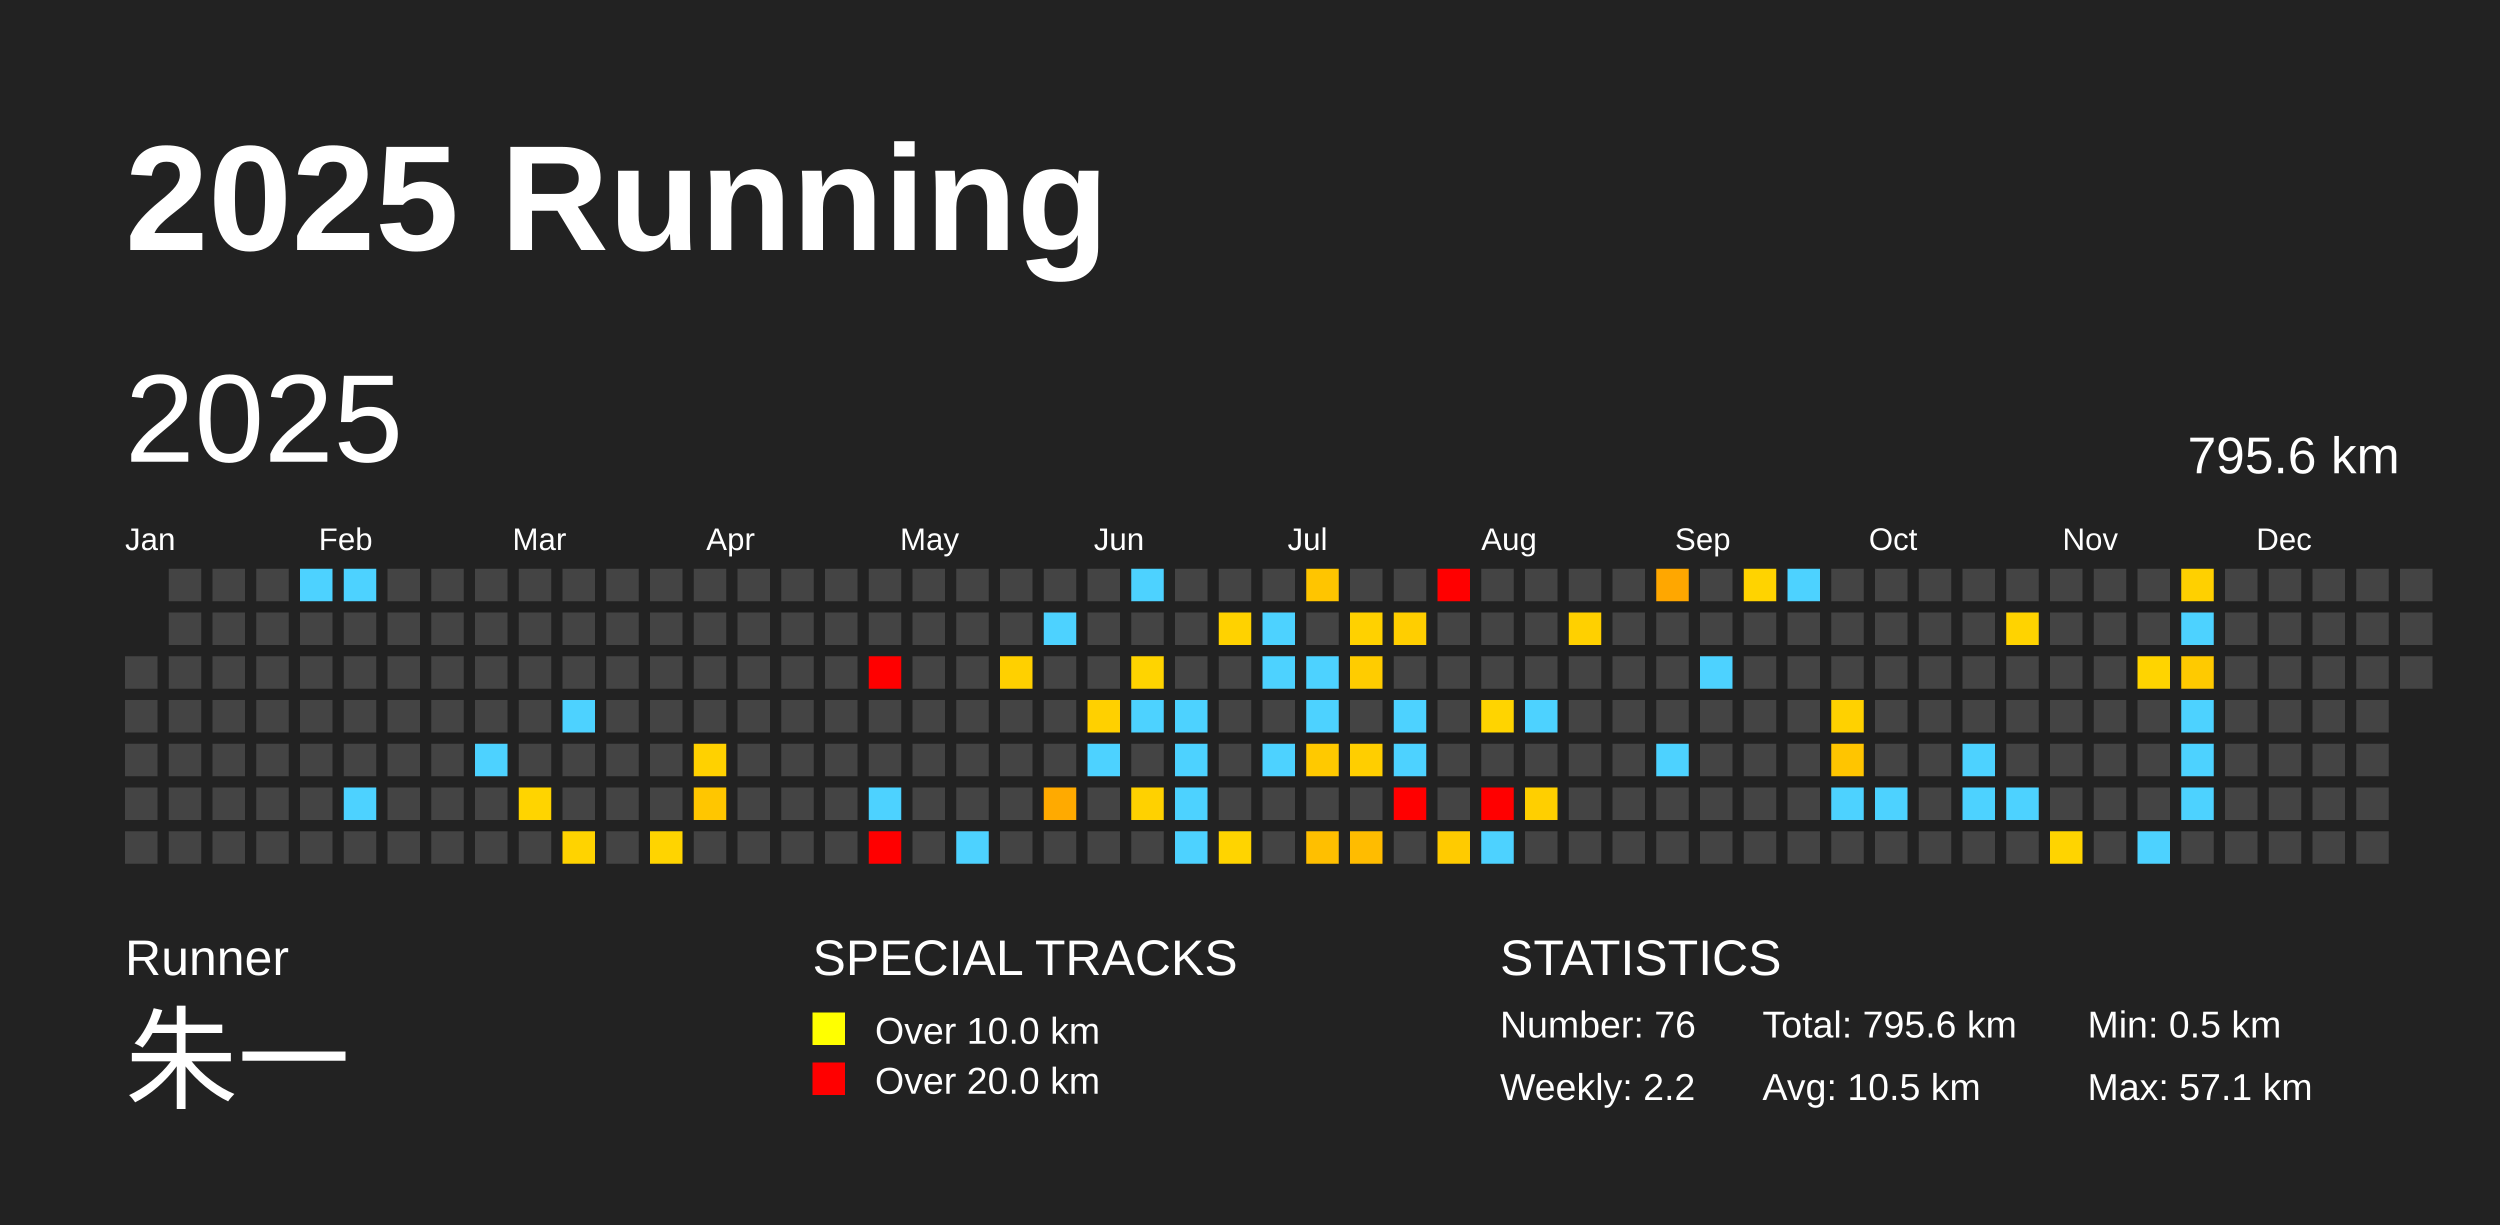
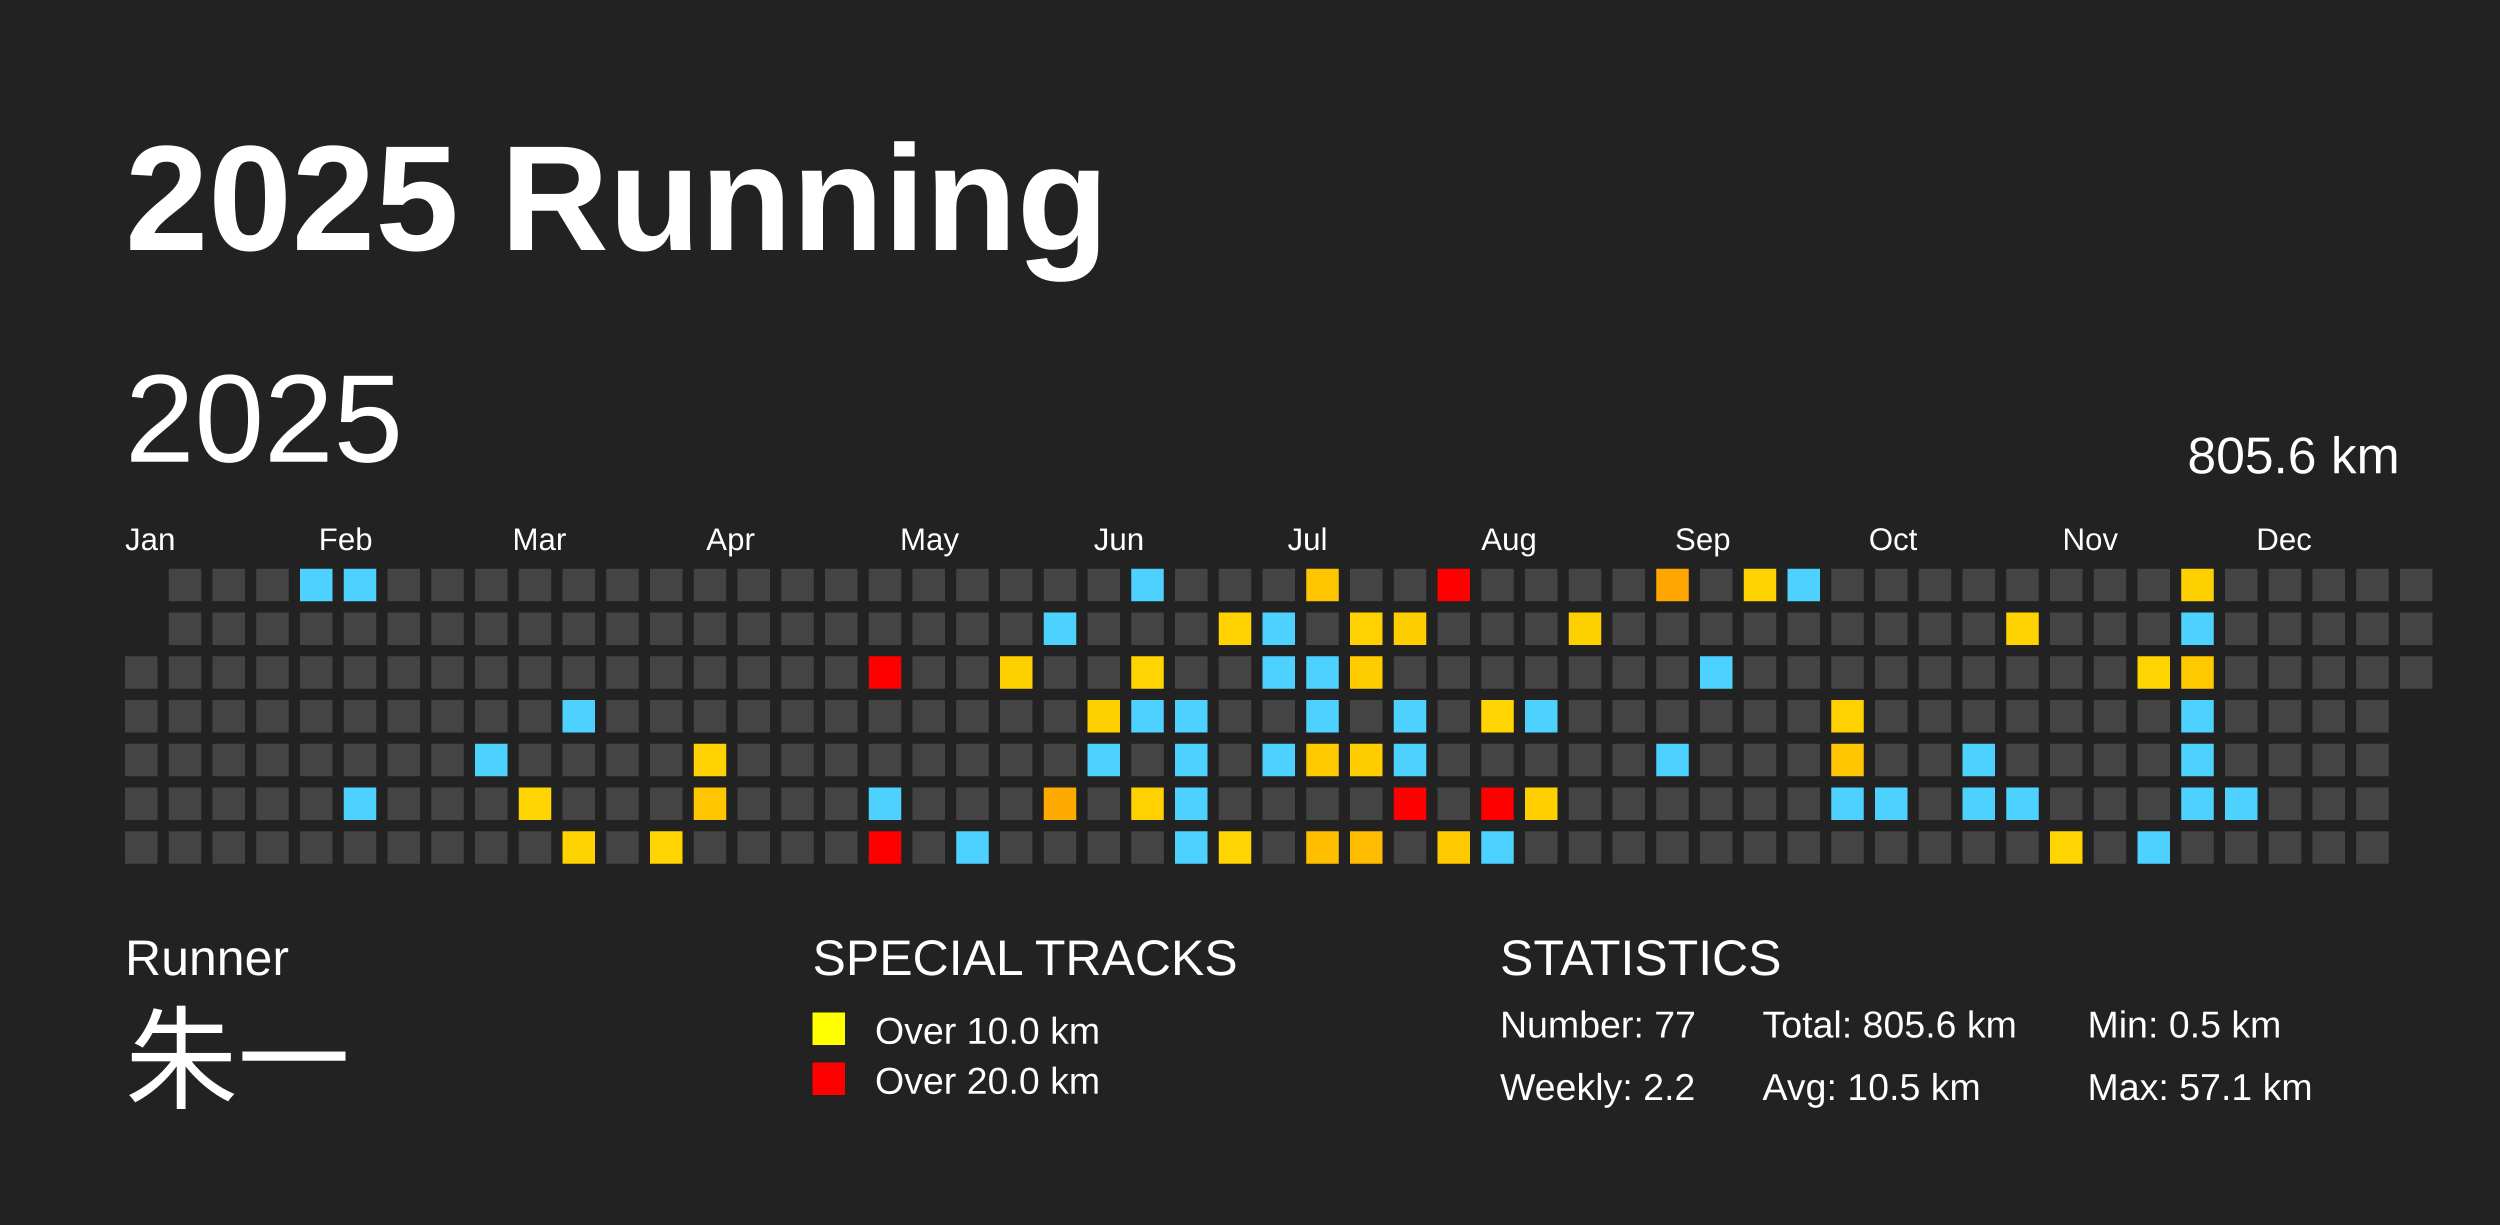
<svg xmlns="http://www.w3.org/2000/svg" baseProfile="full" height="98mm" version="1.1" viewBox="0,0,200,98" width="200mm">
  <defs />
  <rect fill="#222222" height="98" width="200" x="0" y="0" />
  <text fill="#FFFFFF" style="font-size:12px; font-family:Arial; font-weight:bold;" x="10" y="20">2025 Running</text>
  <text fill="#FFFFFF" style="font-size:4px; font-family:Arial" x="10" y="78">Runner</text>
  <text fill="#FFFFFF" style="font-size:9px; font-family:Arial" x="10" y="88">朱一</text>
  <text fill="#FFFFFF" style="font-size:4px; font-family:Arial" x="65" y="78">SPECIAL TRACKS</text>
  <rect fill="yellow" height="2.6" width="2.6" x="65" y="81" />
  <text fill="#FFFFFF" style="font-size:3px; font-family:Arial" x="70" y="83.5">Over 10.0 km</text>
  <rect fill="red" height="2.6" width="2.6" x="65" y="85" />
  <text fill="#FFFFFF" style="font-size:3px; font-family:Arial" x="70" y="87.5">Over 20.0 km</text>
  <text fill="#FFFFFF" style="font-size:4px; font-family:Arial" x="120" y="78">STATISTICS</text>
-   <text fill="#FFFFFF" style="font-size:3px; font-family:Arial" x="120" y="83">Number: 76</text>
+   <text fill="#FFFFFF" style="font-size:3px; font-family:Arial" x="120" y="83">Number: 77</text>
  <text fill="#FFFFFF" style="font-size:3px; font-family:Arial" x="120" y="88">Weekly: 2.2</text>
-   <text fill="#FFFFFF" style="font-size:3px; font-family:Arial" x="141" y="83">Total: 795.6 km</text>
+   <text fill="#FFFFFF" style="font-size:3px; font-family:Arial" x="141" y="83">Total: 805.6 km</text>
  <text fill="#FFFFFF" style="font-size:3px; font-family:Arial" x="141" y="88">Avg: 10.5 km</text>
  <text fill="#FFFFFF" style="font-size:3px; font-family:Arial" x="167" y="83">Min: 0.5 km</text>
  <text fill="#FFFFFF" style="font-size:3px; font-family:Arial" x="167" y="88">Max: 57.1 km</text>
  <text dominant-baseline="hanging" fill="#FFFFFF" style="font-size:10.0px; font-family:Arial;" x="10" y="30">2025</text>
-   <text dominant-baseline="hanging" fill="#FFFFFF" style="font-size:4.125px; font-family:Arial;" x="175" y="35">795.6 km</text>
+   <text dominant-baseline="hanging" fill="#FFFFFF" style="font-size:4.125px; font-family:Arial;" x="175" y="35">805.6 km</text>
  <text fill="#FFFFFF" style="font-size:2.5px; font-family:Arial" x="10.0" y="44">Jan</text>
  <text fill="#FFFFFF" style="font-size:2.5px; font-family:Arial" x="25.5" y="44">Feb</text>
  <text fill="#FFFFFF" style="font-size:2.5px; font-family:Arial" x="41.0" y="44">Mar</text>
  <text fill="#FFFFFF" style="font-size:2.5px; font-family:Arial" x="56.5" y="44">Apr</text>
  <text fill="#FFFFFF" style="font-size:2.5px; font-family:Arial" x="72.0" y="44">May</text>
  <text fill="#FFFFFF" style="font-size:2.5px; font-family:Arial" x="87.5" y="44">Jun</text>
  <text fill="#FFFFFF" style="font-size:2.5px; font-family:Arial" x="103.0" y="44">Jul</text>
  <text fill="#FFFFFF" style="font-size:2.5px; font-family:Arial" x="118.5" y="44">Aug</text>
  <text fill="#FFFFFF" style="font-size:2.5px; font-family:Arial" x="134.0" y="44">Sep</text>
  <text fill="#FFFFFF" style="font-size:2.5px; font-family:Arial" x="149.5" y="44">Oct</text>
  <text fill="#FFFFFF" style="font-size:2.5px; font-family:Arial" x="165.0" y="44">Nov</text>
  <text fill="#FFFFFF" style="font-size:2.5px; font-family:Arial" x="180.5" y="44">Dec</text>
  <rect fill="#444444" height="2.6" width="2.6" x="10.0" y="52.5" />
  <rect fill="#444444" height="2.6" width="2.6" x="10.0" y="56.0" />
  <rect fill="#444444" height="2.6" width="2.6" x="10.0" y="59.5" />
  <rect fill="#444444" height="2.6" width="2.6" x="10.0" y="63.0" />
  <rect fill="#444444" height="2.6" width="2.6" x="10.0" y="66.5" />
  <rect fill="#444444" height="2.6" width="2.6" x="13.5" y="45.5" />
  <rect fill="#444444" height="2.6" width="2.6" x="13.5" y="49.0" />
  <rect fill="#444444" height="2.6" width="2.6" x="13.5" y="52.5" />
  <rect fill="#444444" height="2.6" width="2.6" x="13.5" y="56.0" />
  <rect fill="#444444" height="2.6" width="2.6" x="13.5" y="59.5" />
  <rect fill="#444444" height="2.6" width="2.6" x="13.5" y="63.0" />
  <rect fill="#444444" height="2.6" width="2.6" x="13.5" y="66.5" />
  <rect fill="#444444" height="2.6" width="2.6" x="17.0" y="45.5" />
  <rect fill="#444444" height="2.6" width="2.6" x="17.0" y="49.0" />
  <rect fill="#444444" height="2.6" width="2.6" x="17.0" y="52.5" />
  <rect fill="#444444" height="2.6" width="2.6" x="17.0" y="56.0" />
  <rect fill="#444444" height="2.6" width="2.6" x="17.0" y="59.5" />
  <rect fill="#444444" height="2.6" width="2.6" x="17.0" y="63.0" />
  <rect fill="#444444" height="2.6" width="2.6" x="17.0" y="66.5" />
  <rect fill="#444444" height="2.6" width="2.6" x="20.5" y="45.5" />
  <rect fill="#444444" height="2.6" width="2.6" x="20.5" y="49.0" />
  <rect fill="#444444" height="2.6" width="2.6" x="20.5" y="52.5" />
  <rect fill="#444444" height="2.6" width="2.6" x="20.5" y="56.0" />
  <rect fill="#444444" height="2.6" width="2.6" x="20.5" y="59.5" />
  <rect fill="#444444" height="2.6" width="2.6" x="20.5" y="63.0" />
  <rect fill="#444444" height="2.6" width="2.6" x="20.5" y="66.5" />
  <rect fill="#4dd2ff" height="2.6" width="2.6" x="24.0" y="45.5" />
  <rect fill="#444444" height="2.6" width="2.6" x="24.0" y="49.0" />
  <rect fill="#444444" height="2.6" width="2.6" x="24.0" y="52.5" />
  <rect fill="#444444" height="2.6" width="2.6" x="24.0" y="56.0" />
  <rect fill="#444444" height="2.6" width="2.6" x="24.0" y="59.5" />
  <rect fill="#444444" height="2.6" width="2.6" x="24.0" y="63.0" />
  <rect fill="#444444" height="2.6" width="2.6" x="24.0" y="66.5" />
  <rect fill="#4dd2ff" height="2.6" width="2.6" x="27.5" y="45.5" />
  <rect fill="#444444" height="2.6" width="2.6" x="27.5" y="49.0" />
  <rect fill="#444444" height="2.6" width="2.6" x="27.5" y="52.5" />
  <rect fill="#444444" height="2.6" width="2.6" x="27.5" y="56.0" />
  <rect fill="#444444" height="2.6" width="2.6" x="27.5" y="59.5" />
  <rect fill="#4dd2ff" height="2.6" width="2.6" x="27.5" y="63.0" />
  <rect fill="#444444" height="2.6" width="2.6" x="27.5" y="66.5" />
  <rect fill="#444444" height="2.6" width="2.6" x="31.0" y="45.5" />
  <rect fill="#444444" height="2.6" width="2.6" x="31.0" y="49.0" />
  <rect fill="#444444" height="2.6" width="2.6" x="31.0" y="52.5" />
  <rect fill="#444444" height="2.6" width="2.6" x="31.0" y="56.0" />
  <rect fill="#444444" height="2.6" width="2.6" x="31.0" y="59.5" />
  <rect fill="#444444" height="2.6" width="2.6" x="31.0" y="63.0" />
  <rect fill="#444444" height="2.6" width="2.6" x="31.0" y="66.5" />
  <rect fill="#444444" height="2.6" width="2.6" x="34.5" y="45.5" />
  <rect fill="#444444" height="2.6" width="2.6" x="34.5" y="49.0" />
  <rect fill="#444444" height="2.6" width="2.6" x="34.5" y="52.5" />
  <rect fill="#444444" height="2.6" width="2.6" x="34.5" y="56.0" />
  <rect fill="#444444" height="2.6" width="2.6" x="34.5" y="59.5" />
  <rect fill="#444444" height="2.6" width="2.6" x="34.5" y="63.0" />
  <rect fill="#444444" height="2.6" width="2.6" x="34.5" y="66.5" />
  <rect fill="#444444" height="2.6" width="2.6" x="38.0" y="45.5" />
  <rect fill="#444444" height="2.6" width="2.6" x="38.0" y="49.0" />
  <rect fill="#444444" height="2.6" width="2.6" x="38.0" y="52.5" />
  <rect fill="#444444" height="2.6" width="2.6" x="38.0" y="56.0" />
  <rect fill="#4dd2ff" height="2.6" width="2.6" x="38.0" y="59.5" />
  <rect fill="#444444" height="2.6" width="2.6" x="38.0" y="63.0" />
  <rect fill="#444444" height="2.6" width="2.6" x="38.0" y="66.5" />
  <rect fill="#444444" height="2.6" width="2.6" x="41.5" y="45.5" />
  <rect fill="#444444" height="2.6" width="2.6" x="41.5" y="49.0" />
  <rect fill="#444444" height="2.6" width="2.6" x="41.5" y="52.5" />
  <rect fill="#444444" height="2.6" width="2.6" x="41.5" y="56.0" />
  <rect fill="#444444" height="2.6" width="2.6" x="41.5" y="59.5" />
  <rect fill="#ffd400" height="2.6" width="2.6" x="41.5" y="63.0" />
  <rect fill="#444444" height="2.6" width="2.6" x="41.5" y="66.5" />
  <rect fill="#444444" height="2.6" width="2.6" x="45.0" y="45.5" />
  <rect fill="#444444" height="2.6" width="2.6" x="45.0" y="49.0" />
  <rect fill="#444444" height="2.6" width="2.6" x="45.0" y="52.5" />
  <rect fill="#4dd2ff" height="2.6" width="2.6" x="45.0" y="56.0" />
  <rect fill="#444444" height="2.6" width="2.6" x="45.0" y="59.5" />
  <rect fill="#444444" height="2.6" width="2.6" x="45.0" y="63.0" />
  <rect fill="#ffd300" height="2.6" width="2.6" x="45.0" y="66.5" />
  <rect fill="#444444" height="2.6" width="2.6" x="48.5" y="45.5" />
  <rect fill="#444444" height="2.6" width="2.6" x="48.5" y="49.0" />
  <rect fill="#444444" height="2.6" width="2.6" x="48.5" y="52.5" />
  <rect fill="#444444" height="2.6" width="2.6" x="48.5" y="56.0" />
  <rect fill="#444444" height="2.6" width="2.6" x="48.5" y="59.5" />
  <rect fill="#444444" height="2.6" width="2.6" x="48.5" y="63.0" />
  <rect fill="#444444" height="2.6" width="2.6" x="48.5" y="66.5" />
  <rect fill="#444444" height="2.6" width="2.6" x="52.0" y="45.5" />
  <rect fill="#444444" height="2.6" width="2.6" x="52.0" y="49.0" />
  <rect fill="#444444" height="2.6" width="2.6" x="52.0" y="52.5" />
  <rect fill="#444444" height="2.6" width="2.6" x="52.0" y="56.0" />
  <rect fill="#444444" height="2.6" width="2.6" x="52.0" y="59.5" />
  <rect fill="#444444" height="2.6" width="2.6" x="52.0" y="63.0" />
  <rect fill="#ffd400" height="2.6" width="2.6" x="52.0" y="66.5" />
  <rect fill="#444444" height="2.6" width="2.6" x="55.5" y="45.5" />
  <rect fill="#444444" height="2.6" width="2.6" x="55.5" y="49.0" />
  <rect fill="#444444" height="2.6" width="2.6" x="55.5" y="52.5" />
  <rect fill="#444444" height="2.6" width="2.6" x="55.5" y="56.0" />
  <rect fill="#ffd100" height="2.6" width="2.6" x="55.5" y="59.5" />
  <rect fill="#ffc600" height="2.6" width="2.6" x="55.5" y="63.0" />
  <rect fill="#444444" height="2.6" width="2.6" x="55.5" y="66.5" />
  <rect fill="#444444" height="2.6" width="2.6" x="59.0" y="45.5" />
  <rect fill="#444444" height="2.6" width="2.6" x="59.0" y="49.0" />
  <rect fill="#444444" height="2.6" width="2.6" x="59.0" y="52.5" />
  <rect fill="#444444" height="2.6" width="2.6" x="59.0" y="56.0" />
  <rect fill="#444444" height="2.6" width="2.6" x="59.0" y="59.5" />
  <rect fill="#444444" height="2.6" width="2.6" x="59.0" y="63.0" />
  <rect fill="#444444" height="2.6" width="2.6" x="59.0" y="66.5" />
  <rect fill="#444444" height="2.6" width="2.6" x="62.5" y="45.5" />
  <rect fill="#444444" height="2.6" width="2.6" x="62.5" y="49.0" />
  <rect fill="#444444" height="2.6" width="2.6" x="62.5" y="52.5" />
  <rect fill="#444444" height="2.6" width="2.6" x="62.5" y="56.0" />
  <rect fill="#444444" height="2.6" width="2.6" x="62.5" y="59.5" />
  <rect fill="#444444" height="2.6" width="2.6" x="62.5" y="63.0" />
  <rect fill="#444444" height="2.6" width="2.6" x="62.5" y="66.5" />
  <rect fill="#444444" height="2.6" width="2.6" x="66.0" y="45.5" />
  <rect fill="#444444" height="2.6" width="2.6" x="66.0" y="49.0" />
  <rect fill="#444444" height="2.6" width="2.6" x="66.0" y="52.5" />
  <rect fill="#444444" height="2.6" width="2.6" x="66.0" y="56.0" />
  <rect fill="#444444" height="2.6" width="2.6" x="66.0" y="59.5" />
  <rect fill="#444444" height="2.6" width="2.6" x="66.0" y="63.0" />
  <rect fill="#444444" height="2.6" width="2.6" x="66.0" y="66.5" />
  <rect fill="#444444" height="2.6" width="2.6" x="69.5" y="45.5" />
  <rect fill="#444444" height="2.6" width="2.6" x="69.5" y="49.0" />
  <rect fill="red" height="2.6" width="2.6" x="69.5" y="52.5" />
  <rect fill="#444444" height="2.6" width="2.6" x="69.5" y="56.0" />
  <rect fill="#444444" height="2.6" width="2.6" x="69.5" y="59.5" />
  <rect fill="#4dd2ff" height="2.6" width="2.6" x="69.5" y="63.0" />
  <rect fill="red" height="2.6" width="2.6" x="69.5" y="66.5" />
  <rect fill="#444444" height="2.6" width="2.6" x="73.0" y="45.5" />
  <rect fill="#444444" height="2.6" width="2.6" x="73.0" y="49.0" />
  <rect fill="#444444" height="2.6" width="2.6" x="73.0" y="52.5" />
  <rect fill="#444444" height="2.6" width="2.6" x="73.0" y="56.0" />
  <rect fill="#444444" height="2.6" width="2.6" x="73.0" y="59.5" />
  <rect fill="#444444" height="2.6" width="2.6" x="73.0" y="63.0" />
  <rect fill="#444444" height="2.6" width="2.6" x="73.0" y="66.5" />
  <rect fill="#444444" height="2.6" width="2.6" x="76.5" y="45.5" />
  <rect fill="#444444" height="2.6" width="2.6" x="76.5" y="49.0" />
  <rect fill="#444444" height="2.6" width="2.6" x="76.5" y="52.5" />
  <rect fill="#444444" height="2.6" width="2.6" x="76.5" y="56.0" />
  <rect fill="#444444" height="2.6" width="2.6" x="76.5" y="59.5" />
  <rect fill="#444444" height="2.6" width="2.6" x="76.5" y="63.0" />
  <rect fill="#4dd2ff" height="2.6" width="2.6" x="76.5" y="66.5" />
  <rect fill="#444444" height="2.6" width="2.6" x="80.0" y="45.5" />
  <rect fill="#444444" height="2.6" width="2.6" x="80.0" y="49.0" />
  <rect fill="#ffd000" height="2.6" width="2.6" x="80.0" y="52.5" />
  <rect fill="#444444" height="2.6" width="2.6" x="80.0" y="56.0" />
  <rect fill="#444444" height="2.6" width="2.6" x="80.0" y="59.5" />
  <rect fill="#444444" height="2.6" width="2.6" x="80.0" y="63.0" />
  <rect fill="#444444" height="2.6" width="2.6" x="80.0" y="66.5" />
  <rect fill="#444444" height="2.6" width="2.6" x="83.5" y="45.5" />
  <rect fill="#4dd2ff" height="2.6" width="2.6" x="83.5" y="49.0" />
  <rect fill="#444444" height="2.6" width="2.6" x="83.5" y="52.5" />
  <rect fill="#444444" height="2.6" width="2.6" x="83.5" y="56.0" />
  <rect fill="#444444" height="2.6" width="2.6" x="83.5" y="59.5" />
  <rect fill="#ffaa00" height="2.6" width="2.6" x="83.5" y="63.0" />
  <rect fill="#444444" height="2.6" width="2.6" x="83.5" y="66.5" />
  <rect fill="#444444" height="2.6" width="2.6" x="87.0" y="45.5" />
  <rect fill="#444444" height="2.6" width="2.6" x="87.0" y="49.0" />
  <rect fill="#444444" height="2.6" width="2.6" x="87.0" y="52.5" />
  <rect fill="#ffd000" height="2.6" width="2.6" x="87.0" y="56.0" />
  <rect fill="#4dd2ff" height="2.6" width="2.6" x="87.0" y="59.5" />
  <rect fill="#444444" height="2.6" width="2.6" x="87.0" y="63.0" />
  <rect fill="#444444" height="2.6" width="2.6" x="87.0" y="66.5" />
  <rect fill="#4dd2ff" height="2.6" width="2.6" x="90.5" y="45.5" />
  <rect fill="#444444" height="2.6" width="2.6" x="90.5" y="49.0" />
  <rect fill="#ffd400" height="2.6" width="2.6" x="90.5" y="52.5" />
  <rect fill="#4dd2ff" height="2.6" width="2.6" x="90.5" y="56.0" />
  <rect fill="#444444" height="2.6" width="2.6" x="90.5" y="59.5" />
  <rect fill="#ffd100" height="2.6" width="2.6" x="90.5" y="63.0" />
  <rect fill="#444444" height="2.6" width="2.6" x="90.5" y="66.5" />
  <rect fill="#444444" height="2.6" width="2.6" x="94.0" y="45.5" />
  <rect fill="#444444" height="2.6" width="2.6" x="94.0" y="49.0" />
  <rect fill="#444444" height="2.6" width="2.6" x="94.0" y="52.5" />
  <rect fill="#4dd2ff" height="2.6" width="2.6" x="94.0" y="56.0" />
  <rect fill="#4dd2ff" height="2.6" width="2.6" x="94.0" y="59.5" />
  <rect fill="#4dd2ff" height="2.6" width="2.6" x="94.0" y="63.0" />
  <rect fill="#4dd2ff" height="2.6" width="2.6" x="94.0" y="66.5" />
  <rect fill="#444444" height="2.6" width="2.6" x="97.5" y="45.5" />
  <rect fill="#ffd200" height="2.6" width="2.6" x="97.5" y="49.0" />
  <rect fill="#444444" height="2.6" width="2.6" x="97.5" y="52.5" />
  <rect fill="#444444" height="2.6" width="2.6" x="97.5" y="56.0" />
  <rect fill="#444444" height="2.6" width="2.6" x="97.5" y="59.5" />
  <rect fill="#444444" height="2.6" width="2.6" x="97.5" y="63.0" />
  <rect fill="#ffd400" height="2.6" width="2.6" x="97.5" y="66.5" />
  <rect fill="#444444" height="2.6" width="2.6" x="101.0" y="45.5" />
  <rect fill="#4dd2ff" height="2.6" width="2.6" x="101.0" y="49.0" />
  <rect fill="#4dd2ff" height="2.6" width="2.6" x="101.0" y="52.5" />
  <rect fill="#444444" height="2.6" width="2.6" x="101.0" y="56.0" />
  <rect fill="#4dd2ff" height="2.6" width="2.6" x="101.0" y="59.5" />
  <rect fill="#444444" height="2.6" width="2.6" x="101.0" y="63.0" />
  <rect fill="#444444" height="2.6" width="2.6" x="101.0" y="66.5" />
  <rect fill="#ffc500" height="2.6" width="2.6" x="104.5" y="45.5" />
  <rect fill="#444444" height="2.6" width="2.6" x="104.5" y="49.0" />
  <rect fill="#4dd2ff" height="2.6" width="2.6" x="104.5" y="52.5" />
  <rect fill="#4dd2ff" height="2.6" width="2.6" x="104.5" y="56.0" />
  <rect fill="#ffc900" height="2.6" width="2.6" x="104.5" y="59.5" />
  <rect fill="#444444" height="2.6" width="2.6" x="104.5" y="63.0" />
  <rect fill="#ffbf00" height="2.6" width="2.6" x="104.5" y="66.5" />
  <rect fill="#444444" height="2.6" width="2.6" x="108.0" y="45.5" />
  <rect fill="#ffd100" height="2.6" width="2.6" x="108.0" y="49.0" />
  <rect fill="#ffcc00" height="2.6" width="2.6" x="108.0" y="52.5" />
  <rect fill="#444444" height="2.6" width="2.6" x="108.0" y="56.0" />
  <rect fill="#ffce00" height="2.6" width="2.6" x="108.0" y="59.5" />
  <rect fill="#444444" height="2.6" width="2.6" x="108.0" y="63.0" />
  <rect fill="#ffbc00" height="2.6" width="2.6" x="108.0" y="66.5" />
  <rect fill="#444444" height="2.6" width="2.6" x="111.5" y="45.5" />
  <rect fill="#ffce00" height="2.6" width="2.6" x="111.5" y="49.0" />
  <rect fill="#444444" height="2.6" width="2.6" x="111.5" y="52.5" />
  <rect fill="#4dd2ff" height="2.6" width="2.6" x="111.5" y="56.0" />
  <rect fill="#4dd2ff" height="2.6" width="2.6" x="111.5" y="59.5" />
  <rect fill="red" height="2.6" width="2.6" x="111.5" y="63.0" />
  <rect fill="#444444" height="2.6" width="2.6" x="111.5" y="66.5" />
  <rect fill="red" height="2.6" width="2.6" x="115.0" y="45.5" />
  <rect fill="#444444" height="2.6" width="2.6" x="115.0" y="49.0" />
  <rect fill="#444444" height="2.6" width="2.6" x="115.0" y="52.5" />
  <rect fill="#444444" height="2.6" width="2.6" x="115.0" y="56.0" />
  <rect fill="#444444" height="2.6" width="2.6" x="115.0" y="59.5" />
  <rect fill="#444444" height="2.6" width="2.6" x="115.0" y="63.0" />
  <rect fill="#ffcb00" height="2.6" width="2.6" x="115.0" y="66.5" />
  <rect fill="#444444" height="2.6" width="2.6" x="118.5" y="45.5" />
  <rect fill="#444444" height="2.6" width="2.6" x="118.5" y="49.0" />
  <rect fill="#444444" height="2.6" width="2.6" x="118.5" y="52.5" />
  <rect fill="#ffd400" height="2.6" width="2.6" x="118.5" y="56.0" />
  <rect fill="#444444" height="2.6" width="2.6" x="118.5" y="59.5" />
  <rect fill="red" height="2.6" width="2.6" x="118.5" y="63.0" />
  <rect fill="#4dd2ff" height="2.6" width="2.6" x="118.5" y="66.5" />
  <rect fill="#444444" height="2.6" width="2.6" x="122.0" y="45.5" />
  <rect fill="#444444" height="2.6" width="2.6" x="122.0" y="49.0" />
  <rect fill="#444444" height="2.6" width="2.6" x="122.0" y="52.5" />
  <rect fill="#4dd2ff" height="2.6" width="2.6" x="122.0" y="56.0" />
  <rect fill="#444444" height="2.6" width="2.6" x="122.0" y="59.5" />
  <rect fill="#ffcf00" height="2.6" width="2.6" x="122.0" y="63.0" />
  <rect fill="#444444" height="2.6" width="2.6" x="122.0" y="66.5" />
  <rect fill="#444444" height="2.6" width="2.6" x="125.5" y="45.5" />
  <rect fill="#ffd000" height="2.6" width="2.6" x="125.5" y="49.0" />
  <rect fill="#444444" height="2.6" width="2.6" x="125.5" y="52.5" />
  <rect fill="#444444" height="2.6" width="2.6" x="125.5" y="56.0" />
  <rect fill="#444444" height="2.6" width="2.6" x="125.5" y="59.5" />
  <rect fill="#444444" height="2.6" width="2.6" x="125.5" y="63.0" />
  <rect fill="#444444" height="2.6" width="2.6" x="125.5" y="66.5" />
  <rect fill="#444444" height="2.6" width="2.6" x="129.0" y="45.5" />
  <rect fill="#444444" height="2.6" width="2.6" x="129.0" y="49.0" />
  <rect fill="#444444" height="2.6" width="2.6" x="129.0" y="52.5" />
  <rect fill="#444444" height="2.6" width="2.6" x="129.0" y="56.0" />
  <rect fill="#444444" height="2.6" width="2.6" x="129.0" y="59.5" />
  <rect fill="#444444" height="2.6" width="2.6" x="129.0" y="63.0" />
  <rect fill="#444444" height="2.6" width="2.6" x="129.0" y="66.5" />
  <rect fill="#ffa700" height="2.6" width="2.6" x="132.5" y="45.5" />
  <rect fill="#444444" height="2.6" width="2.6" x="132.5" y="49.0" />
  <rect fill="#444444" height="2.6" width="2.6" x="132.5" y="52.5" />
  <rect fill="#444444" height="2.6" width="2.6" x="132.5" y="56.0" />
  <rect fill="#4dd2ff" height="2.6" width="2.6" x="132.5" y="59.5" />
  <rect fill="#444444" height="2.6" width="2.6" x="132.5" y="63.0" />
  <rect fill="#444444" height="2.6" width="2.6" x="132.5" y="66.5" />
  <rect fill="#444444" height="2.6" width="2.6" x="136.0" y="45.5" />
  <rect fill="#444444" height="2.6" width="2.6" x="136.0" y="49.0" />
  <rect fill="#4dd2ff" height="2.6" width="2.6" x="136.0" y="52.5" />
  <rect fill="#444444" height="2.6" width="2.6" x="136.0" y="56.0" />
  <rect fill="#444444" height="2.6" width="2.6" x="136.0" y="59.5" />
  <rect fill="#444444" height="2.6" width="2.6" x="136.0" y="63.0" />
  <rect fill="#444444" height="2.6" width="2.6" x="136.0" y="66.5" />
  <rect fill="#ffd300" height="2.6" width="2.6" x="139.5" y="45.5" />
  <rect fill="#444444" height="2.6" width="2.6" x="139.5" y="49.0" />
  <rect fill="#444444" height="2.6" width="2.6" x="139.5" y="52.5" />
  <rect fill="#444444" height="2.6" width="2.6" x="139.5" y="56.0" />
  <rect fill="#444444" height="2.6" width="2.6" x="139.5" y="59.5" />
  <rect fill="#444444" height="2.6" width="2.6" x="139.5" y="63.0" />
  <rect fill="#444444" height="2.6" width="2.6" x="139.5" y="66.5" />
  <rect fill="#4dd2ff" height="2.6" width="2.6" x="143.0" y="45.5" />
  <rect fill="#444444" height="2.6" width="2.6" x="143.0" y="49.0" />
  <rect fill="#444444" height="2.6" width="2.6" x="143.0" y="52.5" />
  <rect fill="#444444" height="2.6" width="2.6" x="143.0" y="56.0" />
  <rect fill="#444444" height="2.6" width="2.6" x="143.0" y="59.5" />
  <rect fill="#444444" height="2.6" width="2.6" x="143.0" y="63.0" />
  <rect fill="#444444" height="2.6" width="2.6" x="143.0" y="66.5" />
  <rect fill="#444444" height="2.6" width="2.6" x="146.5" y="45.5" />
  <rect fill="#444444" height="2.6" width="2.6" x="146.5" y="49.0" />
  <rect fill="#444444" height="2.6" width="2.6" x="146.5" y="52.5" />
  <rect fill="#ffd100" height="2.6" width="2.6" x="146.5" y="56.0" />
  <rect fill="#ffc500" height="2.6" width="2.6" x="146.5" y="59.5" />
  <rect fill="#4dd2ff" height="2.6" width="2.6" x="146.5" y="63.0" />
  <rect fill="#444444" height="2.6" width="2.6" x="146.5" y="66.5" />
  <rect fill="#444444" height="2.6" width="2.6" x="150.0" y="45.5" />
  <rect fill="#444444" height="2.6" width="2.6" x="150.0" y="49.0" />
  <rect fill="#444444" height="2.6" width="2.6" x="150.0" y="52.5" />
  <rect fill="#444444" height="2.6" width="2.6" x="150.0" y="56.0" />
  <rect fill="#444444" height="2.6" width="2.6" x="150.0" y="59.5" />
  <rect fill="#4dd2ff" height="2.6" width="2.6" x="150.0" y="63.0" />
  <rect fill="#444444" height="2.6" width="2.6" x="150.0" y="66.5" />
  <rect fill="#444444" height="2.6" width="2.6" x="153.5" y="45.5" />
  <rect fill="#444444" height="2.6" width="2.6" x="153.5" y="49.0" />
  <rect fill="#444444" height="2.6" width="2.6" x="153.5" y="52.5" />
  <rect fill="#444444" height="2.6" width="2.6" x="153.5" y="56.0" />
  <rect fill="#444444" height="2.6" width="2.6" x="153.5" y="59.5" />
  <rect fill="#444444" height="2.6" width="2.6" x="153.5" y="63.0" />
  <rect fill="#444444" height="2.6" width="2.6" x="153.5" y="66.5" />
  <rect fill="#444444" height="2.6" width="2.6" x="157.0" y="45.5" />
  <rect fill="#444444" height="2.6" width="2.6" x="157.0" y="49.0" />
  <rect fill="#444444" height="2.6" width="2.6" x="157.0" y="52.5" />
  <rect fill="#444444" height="2.6" width="2.6" x="157.0" y="56.0" />
  <rect fill="#4dd2ff" height="2.6" width="2.6" x="157.0" y="59.5" />
  <rect fill="#4dd2ff" height="2.6" width="2.6" x="157.0" y="63.0" />
  <rect fill="#444444" height="2.6" width="2.6" x="157.0" y="66.5" />
  <rect fill="#444444" height="2.6" width="2.6" x="160.5" y="45.5" />
  <rect fill="#ffd300" height="2.6" width="2.6" x="160.5" y="49.0" />
  <rect fill="#444444" height="2.6" width="2.6" x="160.5" y="52.5" />
  <rect fill="#444444" height="2.6" width="2.6" x="160.5" y="56.0" />
  <rect fill="#444444" height="2.6" width="2.6" x="160.5" y="59.5" />
  <rect fill="#4dd2ff" height="2.6" width="2.6" x="160.5" y="63.0" />
  <rect fill="#444444" height="2.6" width="2.6" x="160.5" y="66.5" />
  <rect fill="#444444" height="2.6" width="2.6" x="164.0" y="45.5" />
  <rect fill="#444444" height="2.6" width="2.6" x="164.0" y="49.0" />
  <rect fill="#444444" height="2.6" width="2.6" x="164.0" y="52.5" />
  <rect fill="#444444" height="2.6" width="2.6" x="164.0" y="56.0" />
  <rect fill="#444444" height="2.6" width="2.6" x="164.0" y="59.5" />
  <rect fill="#444444" height="2.6" width="2.6" x="164.0" y="63.0" />
  <rect fill="#ffd400" height="2.6" width="2.6" x="164.0" y="66.5" />
  <rect fill="#444444" height="2.6" width="2.6" x="167.5" y="45.5" />
  <rect fill="#444444" height="2.6" width="2.6" x="167.5" y="49.0" />
  <rect fill="#444444" height="2.6" width="2.6" x="167.5" y="52.5" />
  <rect fill="#444444" height="2.6" width="2.6" x="167.5" y="56.0" />
  <rect fill="#444444" height="2.6" width="2.6" x="167.5" y="59.5" />
  <rect fill="#444444" height="2.6" width="2.6" x="167.5" y="63.0" />
  <rect fill="#444444" height="2.6" width="2.6" x="167.5" y="66.5" />
  <rect fill="#444444" height="2.6" width="2.6" x="171.0" y="45.5" />
  <rect fill="#444444" height="2.6" width="2.6" x="171.0" y="49.0" />
  <rect fill="#ffd400" height="2.6" width="2.6" x="171.0" y="52.5" />
  <rect fill="#444444" height="2.6" width="2.6" x="171.0" y="56.0" />
  <rect fill="#444444" height="2.6" width="2.6" x="171.0" y="59.5" />
  <rect fill="#444444" height="2.6" width="2.6" x="171.0" y="63.0" />
  <rect fill="#4dd2ff" height="2.6" width="2.6" x="171.0" y="66.5" />
  <rect fill="#ffd000" height="2.6" width="2.6" x="174.5" y="45.5" />
  <rect fill="#4dd2ff" height="2.6" width="2.6" x="174.5" y="49.0" />
  <rect fill="#ffca00" height="2.6" width="2.6" x="174.5" y="52.5" />
  <rect fill="#4dd2ff" height="2.6" width="2.6" x="174.5" y="56.0" />
  <rect fill="#4dd2ff" height="2.6" width="2.6" x="174.5" y="59.5" />
  <rect fill="#4dd2ff" height="2.6" width="2.6" x="174.5" y="63.0" />
  <rect fill="#444444" height="2.6" width="2.6" x="174.5" y="66.5" />
  <rect fill="#444444" height="2.6" width="2.6" x="178.0" y="45.5" />
  <rect fill="#444444" height="2.6" width="2.6" x="178.0" y="49.0" />
  <rect fill="#444444" height="2.6" width="2.6" x="178.0" y="52.5" />
  <rect fill="#444444" height="2.6" width="2.6" x="178.0" y="56.0" />
  <rect fill="#444444" height="2.6" width="2.6" x="178.0" y="59.5" />
-   <rect fill="#444444" height="2.6" width="2.6" x="178.0" y="63.0" />
+   <rect fill="#4dd2ff" height="2.6" width="2.6" x="178.0" y="63.0" />
  <rect fill="#444444" height="2.6" width="2.6" x="178.0" y="66.5" />
  <rect fill="#444444" height="2.6" width="2.6" x="181.5" y="45.5" />
  <rect fill="#444444" height="2.6" width="2.6" x="181.5" y="49.0" />
  <rect fill="#444444" height="2.6" width="2.6" x="181.5" y="52.5" />
  <rect fill="#444444" height="2.6" width="2.6" x="181.5" y="56.0" />
  <rect fill="#444444" height="2.6" width="2.6" x="181.5" y="59.5" />
  <rect fill="#444444" height="2.6" width="2.6" x="181.5" y="63.0" />
  <rect fill="#444444" height="2.6" width="2.6" x="181.5" y="66.5" />
  <rect fill="#444444" height="2.6" width="2.6" x="185.0" y="45.5" />
  <rect fill="#444444" height="2.6" width="2.6" x="185.0" y="49.0" />
  <rect fill="#444444" height="2.6" width="2.6" x="185.0" y="52.5" />
  <rect fill="#444444" height="2.6" width="2.6" x="185.0" y="56.0" />
  <rect fill="#444444" height="2.6" width="2.6" x="185.0" y="59.5" />
  <rect fill="#444444" height="2.6" width="2.6" x="185.0" y="63.0" />
  <rect fill="#444444" height="2.6" width="2.6" x="185.0" y="66.5" />
  <rect fill="#444444" height="2.6" width="2.6" x="188.5" y="45.5" />
  <rect fill="#444444" height="2.6" width="2.6" x="188.5" y="49.0" />
  <rect fill="#444444" height="2.6" width="2.6" x="188.5" y="52.5" />
  <rect fill="#444444" height="2.6" width="2.6" x="188.5" y="56.0" />
  <rect fill="#444444" height="2.6" width="2.6" x="188.5" y="59.5" />
  <rect fill="#444444" height="2.6" width="2.6" x="188.5" y="63.0" />
  <rect fill="#444444" height="2.6" width="2.6" x="188.5" y="66.5" />
  <rect fill="#444444" height="2.6" width="2.6" x="192.0" y="45.5" />
  <rect fill="#444444" height="2.6" width="2.6" x="192.0" y="49.0" />
  <rect fill="#444444" height="2.6" width="2.6" x="192.0" y="52.5" />
</svg>
